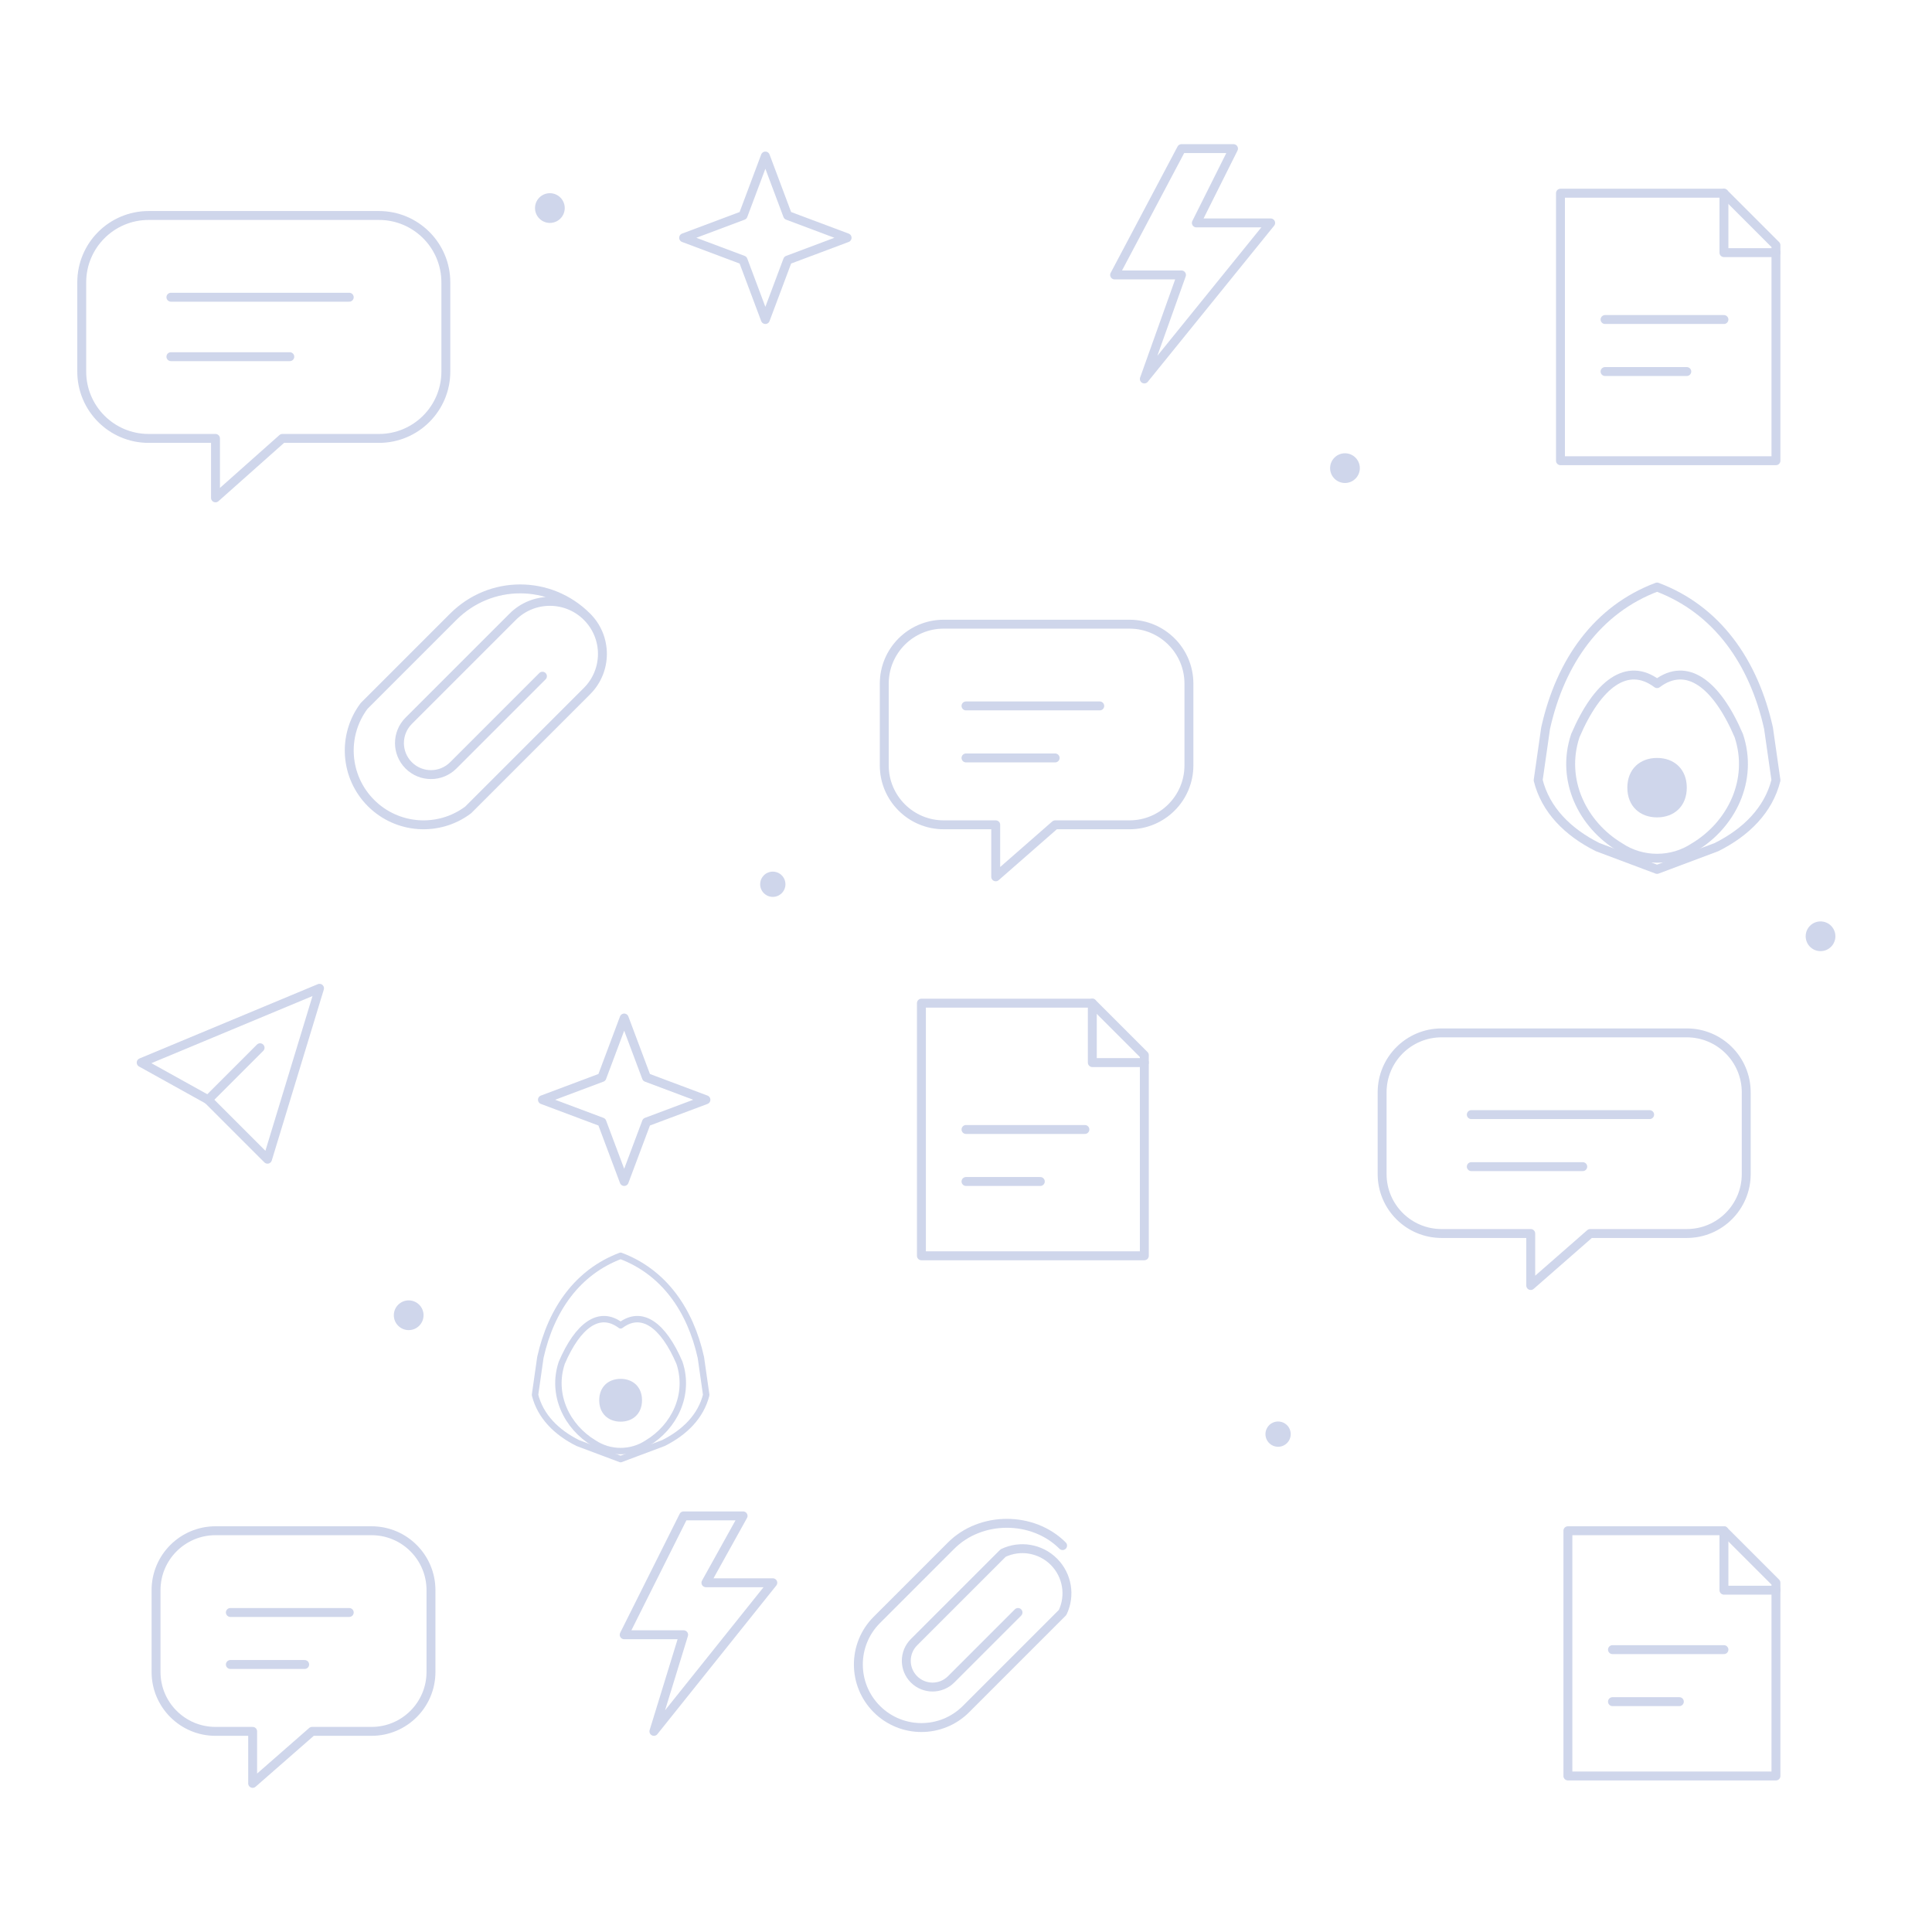
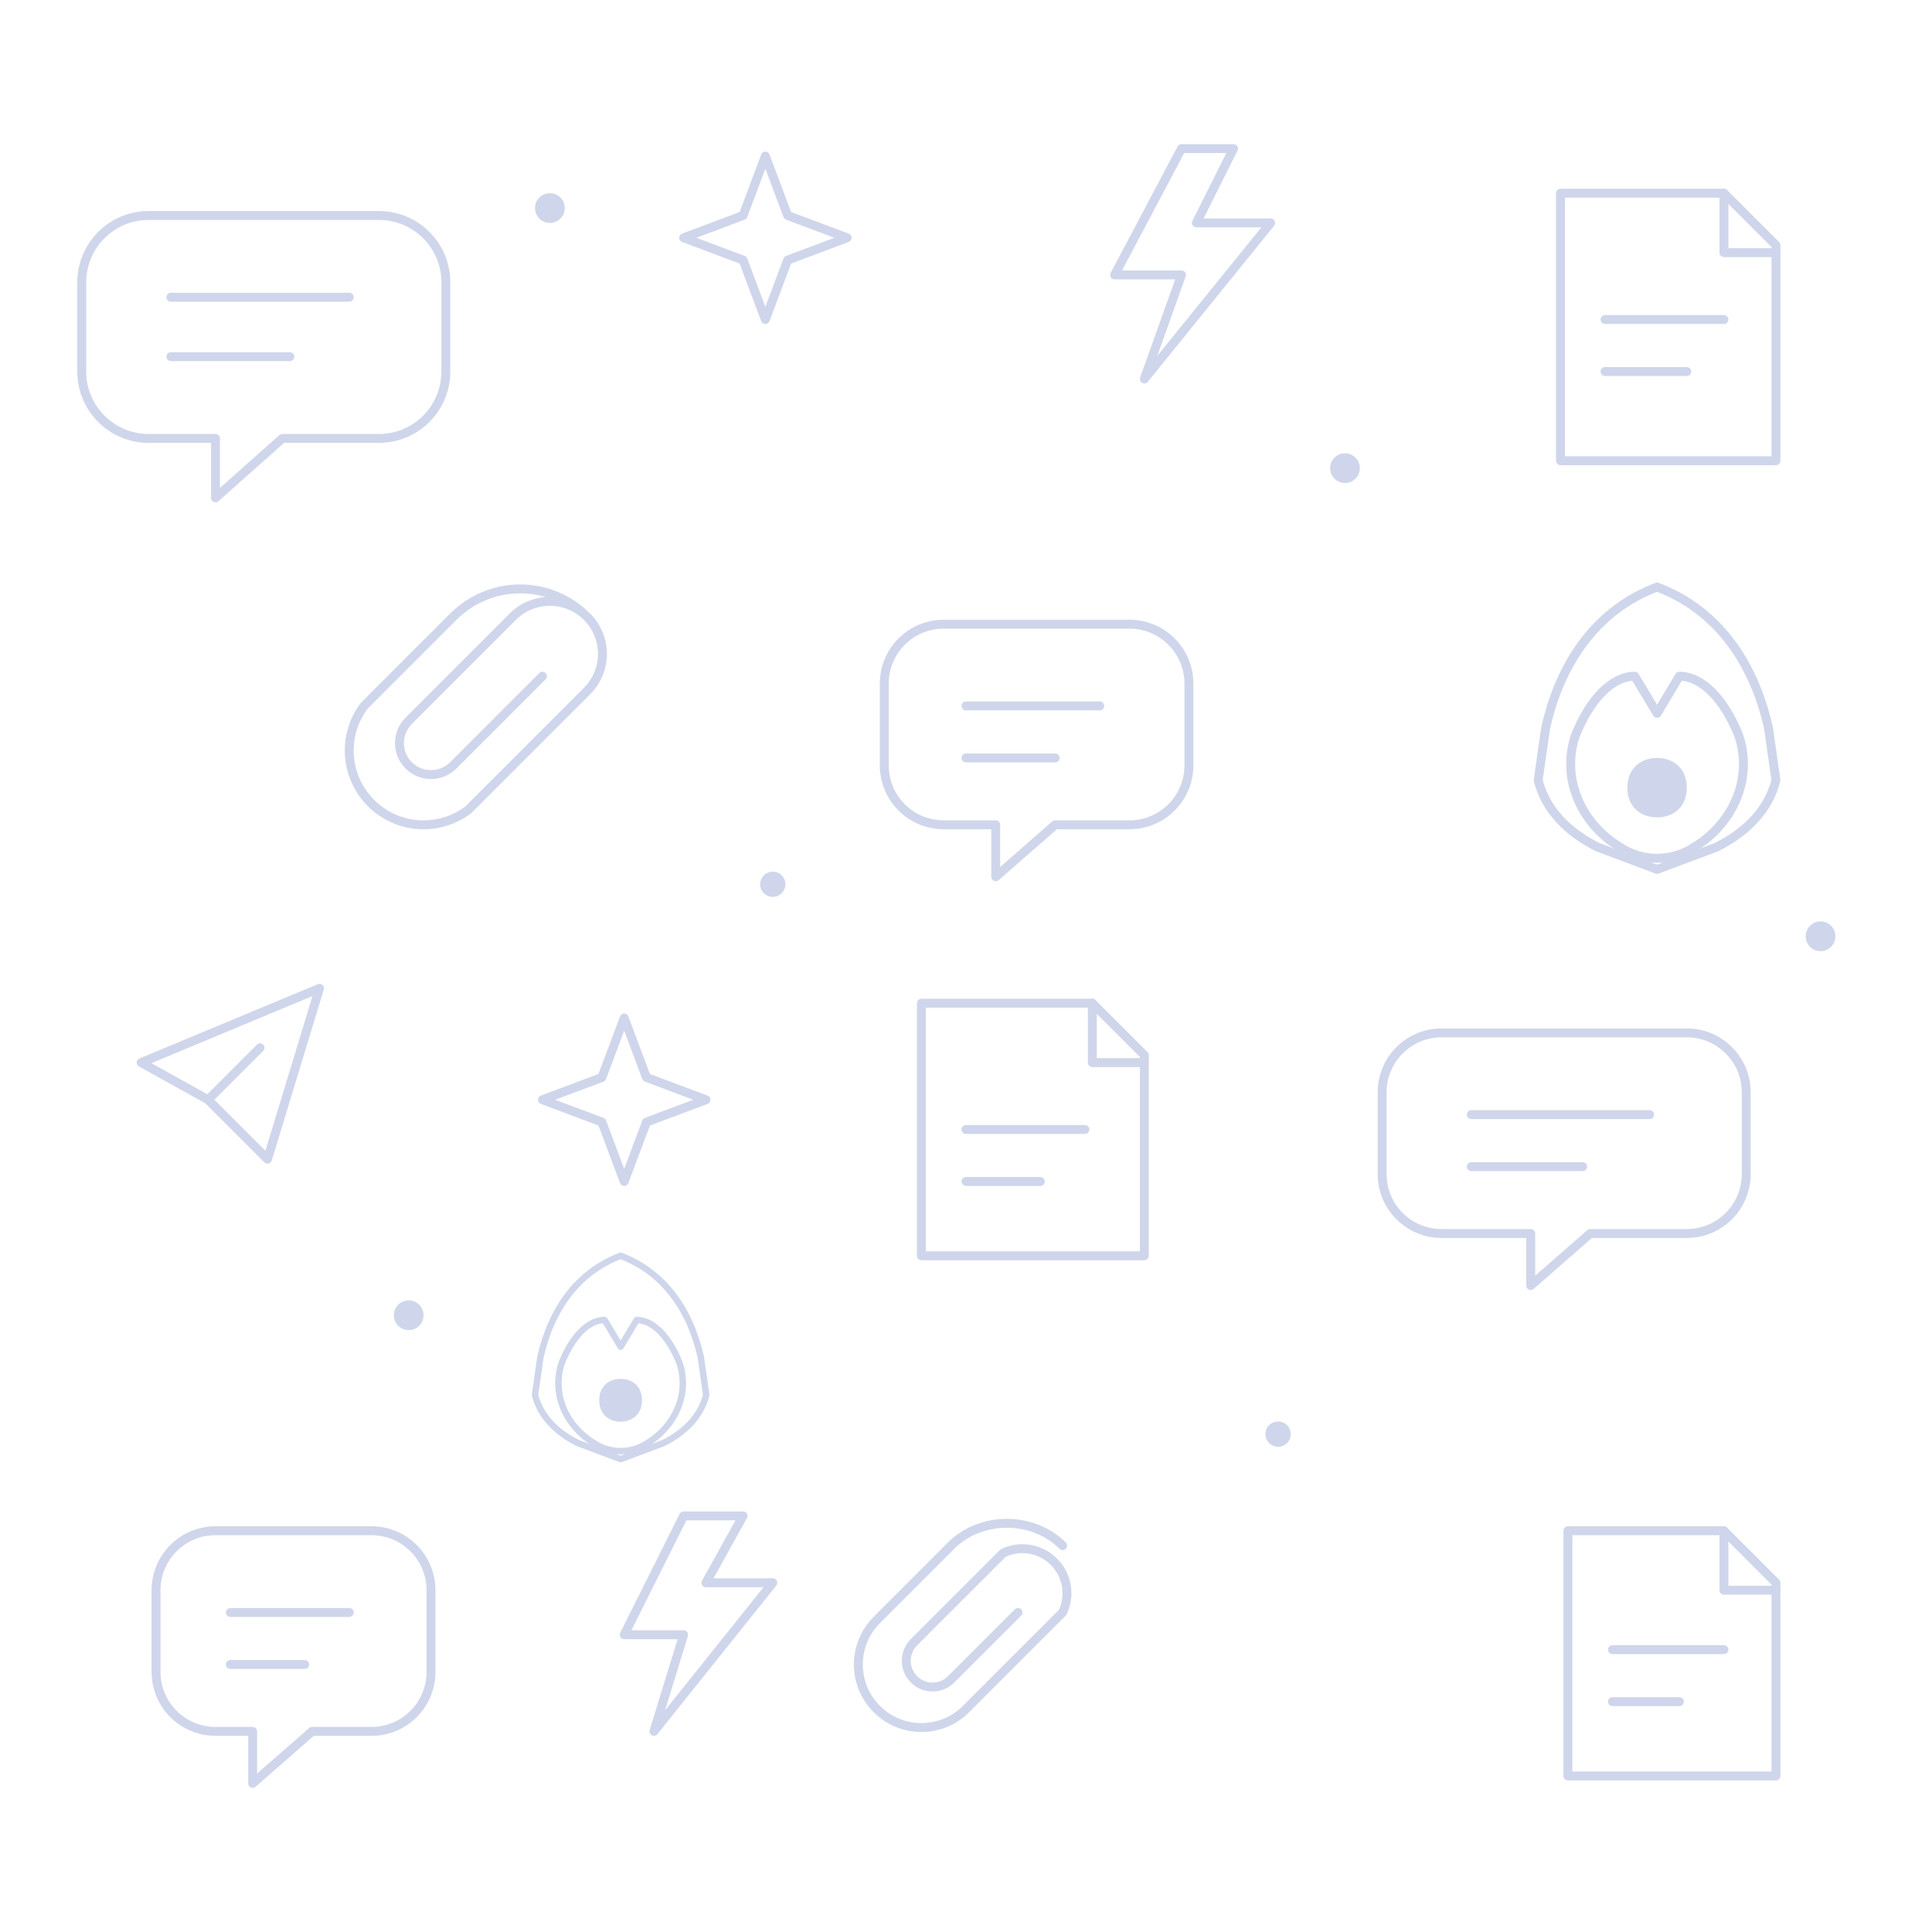
<svg xmlns="http://www.w3.org/2000/svg" width="260" height="260" viewBox="0 0 260 260">
  <g fill="none" stroke="#8293ca" stroke-linecap="round" stroke-linejoin="round" stroke-width="1.2" opacity=".38">
    <path d="M20 29h31a9 9 0 0 1 9 9v12a9 9 0 0 1-9 9H38l-9 8v-8h-9a9 9 0 0 1-9-9V38a9 9 0 0 1 9-9z" />
    <path d="M23 40h24M23 48h16" />
    <path d="M103 21l3 8 8 3-8 3-3 8-3-8-8-3 8-3z" />
    <path d="M159 20l-9 17h9l-5 14 17-21h-10l5-10z" />
    <path d="M210 26h22l7 7v29h-29z" />
    <path d="M232 26v8h7M216 43h16M216 50h11" />
    <path d="M79 83c-5-5-13-5-18 0l-12 12a10 10 0 0 0 14 14l16-16a7 7 0 0 0-10-10L55 97a4 4 0 0 0 6 6l12-12" />
    <path d="M127 84h25a8 8 0 0 1 8 8v11a8 8 0 0 1-8 8h-10l-8 7v-7h-7a8 8 0 0 1-8-8V92a8 8 0 0 1 8-8z" />
    <path d="M130 95h18M130 102h12" />
    <g transform="translate(207 79)">
      <path d="M16 0C8 3 3 10 1 19L0 26c1 4 4 7 8 9l8 3 8-3c4-2 7-5 8-9l-1-7C29 10 24 3 16 0z" />
-       <path d="M5 20c3-7 7-10 11-7 4-3 8 0 11 7 2 6-1 12-6 15-3 2-7 2-10 0-5-3-8-9-6-15z" />
+       <path d="M5 20c2-5 5-8 8-8l3 5 3-5c3 0 6 3 8 8 2 6-1 12-6 15-3 2-7 2-10 0-5-3-8-9-6-15z" />
      <path d="M12 27c0-2.5 1.7-4 4-4s4 1.5 4 4-1.7 4-4 4-4-1.5-4-4z" fill="#8293ca" stroke="none" />
    </g>
    <path d="M19 143l24-10-7 23-8-8-9-5z" />
    <path d="M28 148l7-7" />
    <path d="M84 137l3 8 8 3-8 3-3 8-3-8-8-3 8-3z" />
    <path d="M124 135h23l7 7v27h-30z" />
    <path d="M147 135v8h7M130 152h16M130 159h10" />
    <path d="M194 139h33a8 8 0 0 1 8 8v11a8 8 0 0 1-8 8h-13l-8 7v-7h-12a8 8 0 0 1-8-8v-11a8 8 0 0 1 8-8z" />
    <path d="M198 150h24M198 157h15" />
    <path d="M29 206h21a8 8 0 0 1 8 8v11a8 8 0 0 1-8 8h-8l-8 7v-7h-5a8 8 0 0 1-8-8v-11a8 8 0 0 1 8-8z" />
    <path d="M31 217h16M31 224h10" />
    <path d="M92 204l-8 16h8l-4 13 16-20h-9l5-9z" />
    <g transform="translate(72 169) scale(.72)">
      <path d="M16 0C8 3 3 10 1 19L0 26c1 4 4 7 8 9l8 3 8-3c4-2 7-5 8-9l-1-7C29 10 24 3 16 0z" />
-       <path d="M5 20c3-7 7-10 11-7 4-3 8 0 11 7 2 6-1 12-6 15-3 2-7 2-10 0-5-3-8-9-6-15z" />
+       <path d="M5 20c2-5 5-8 8-8l3 5 3-5c3 0 6 3 8 8 2 6-1 12-6 15-3 2-7 2-10 0-5-3-8-9-6-15z" />
      <path d="M12 27c0-2.5 1.7-4 4-4s4 1.5 4 4-1.7 4-4 4-4-1.5-4-4z" fill="#8293ca" stroke="none" />
    </g>
    <path d="M143 208c-4-4-11-4-15 0l-10 10a8 8 0 0 0 12 12l13-13a6 6 0 0 0-8-8l-12 12a3 3 0 0 0 5 5l9-9" />
    <path d="M211 206h21l7 7v26h-28z" />
    <path d="M232 206v8h7M217 222h15M217 229h9" />
    <circle cx="74" cy="28" r="2" fill="#8293ca" stroke="none" />
    <circle cx="181" cy="63" r="2" fill="#8293ca" stroke="none" />
    <circle cx="104" cy="119" r="1.7" fill="#8293ca" stroke="none" />
    <circle cx="55" cy="177" r="2" fill="#8293ca" stroke="none" />
    <circle cx="172" cy="193" r="1.7" fill="#8293ca" stroke="none" />
    <circle cx="245" cy="126" r="2" fill="#8293ca" stroke="none" />
  </g>
</svg>
